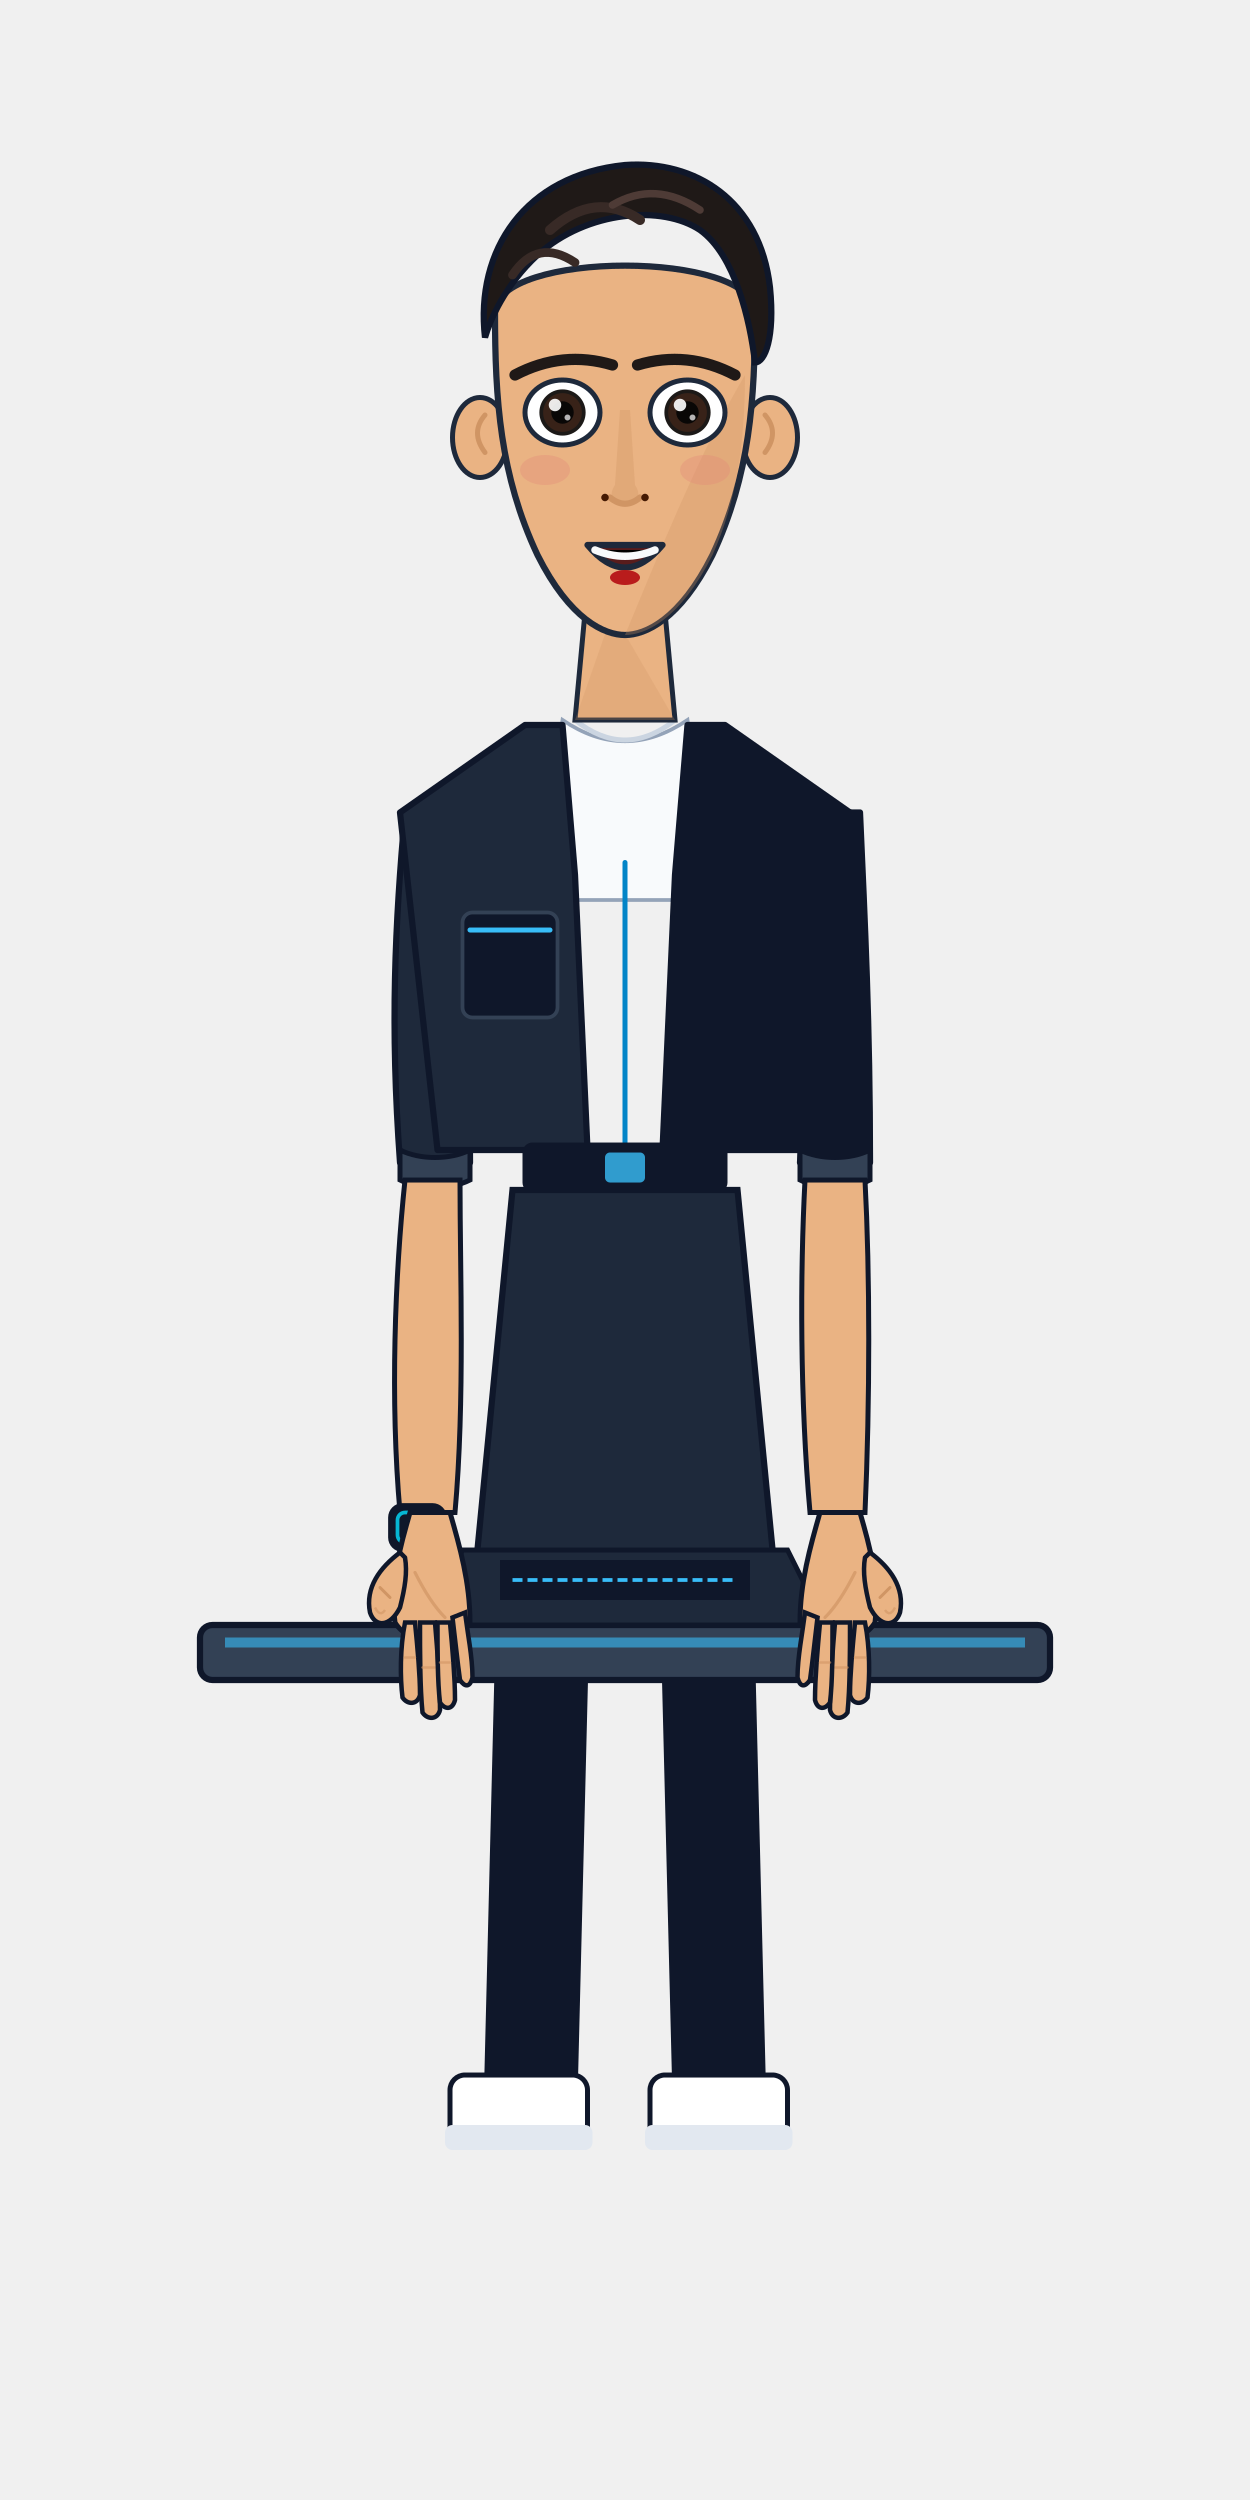
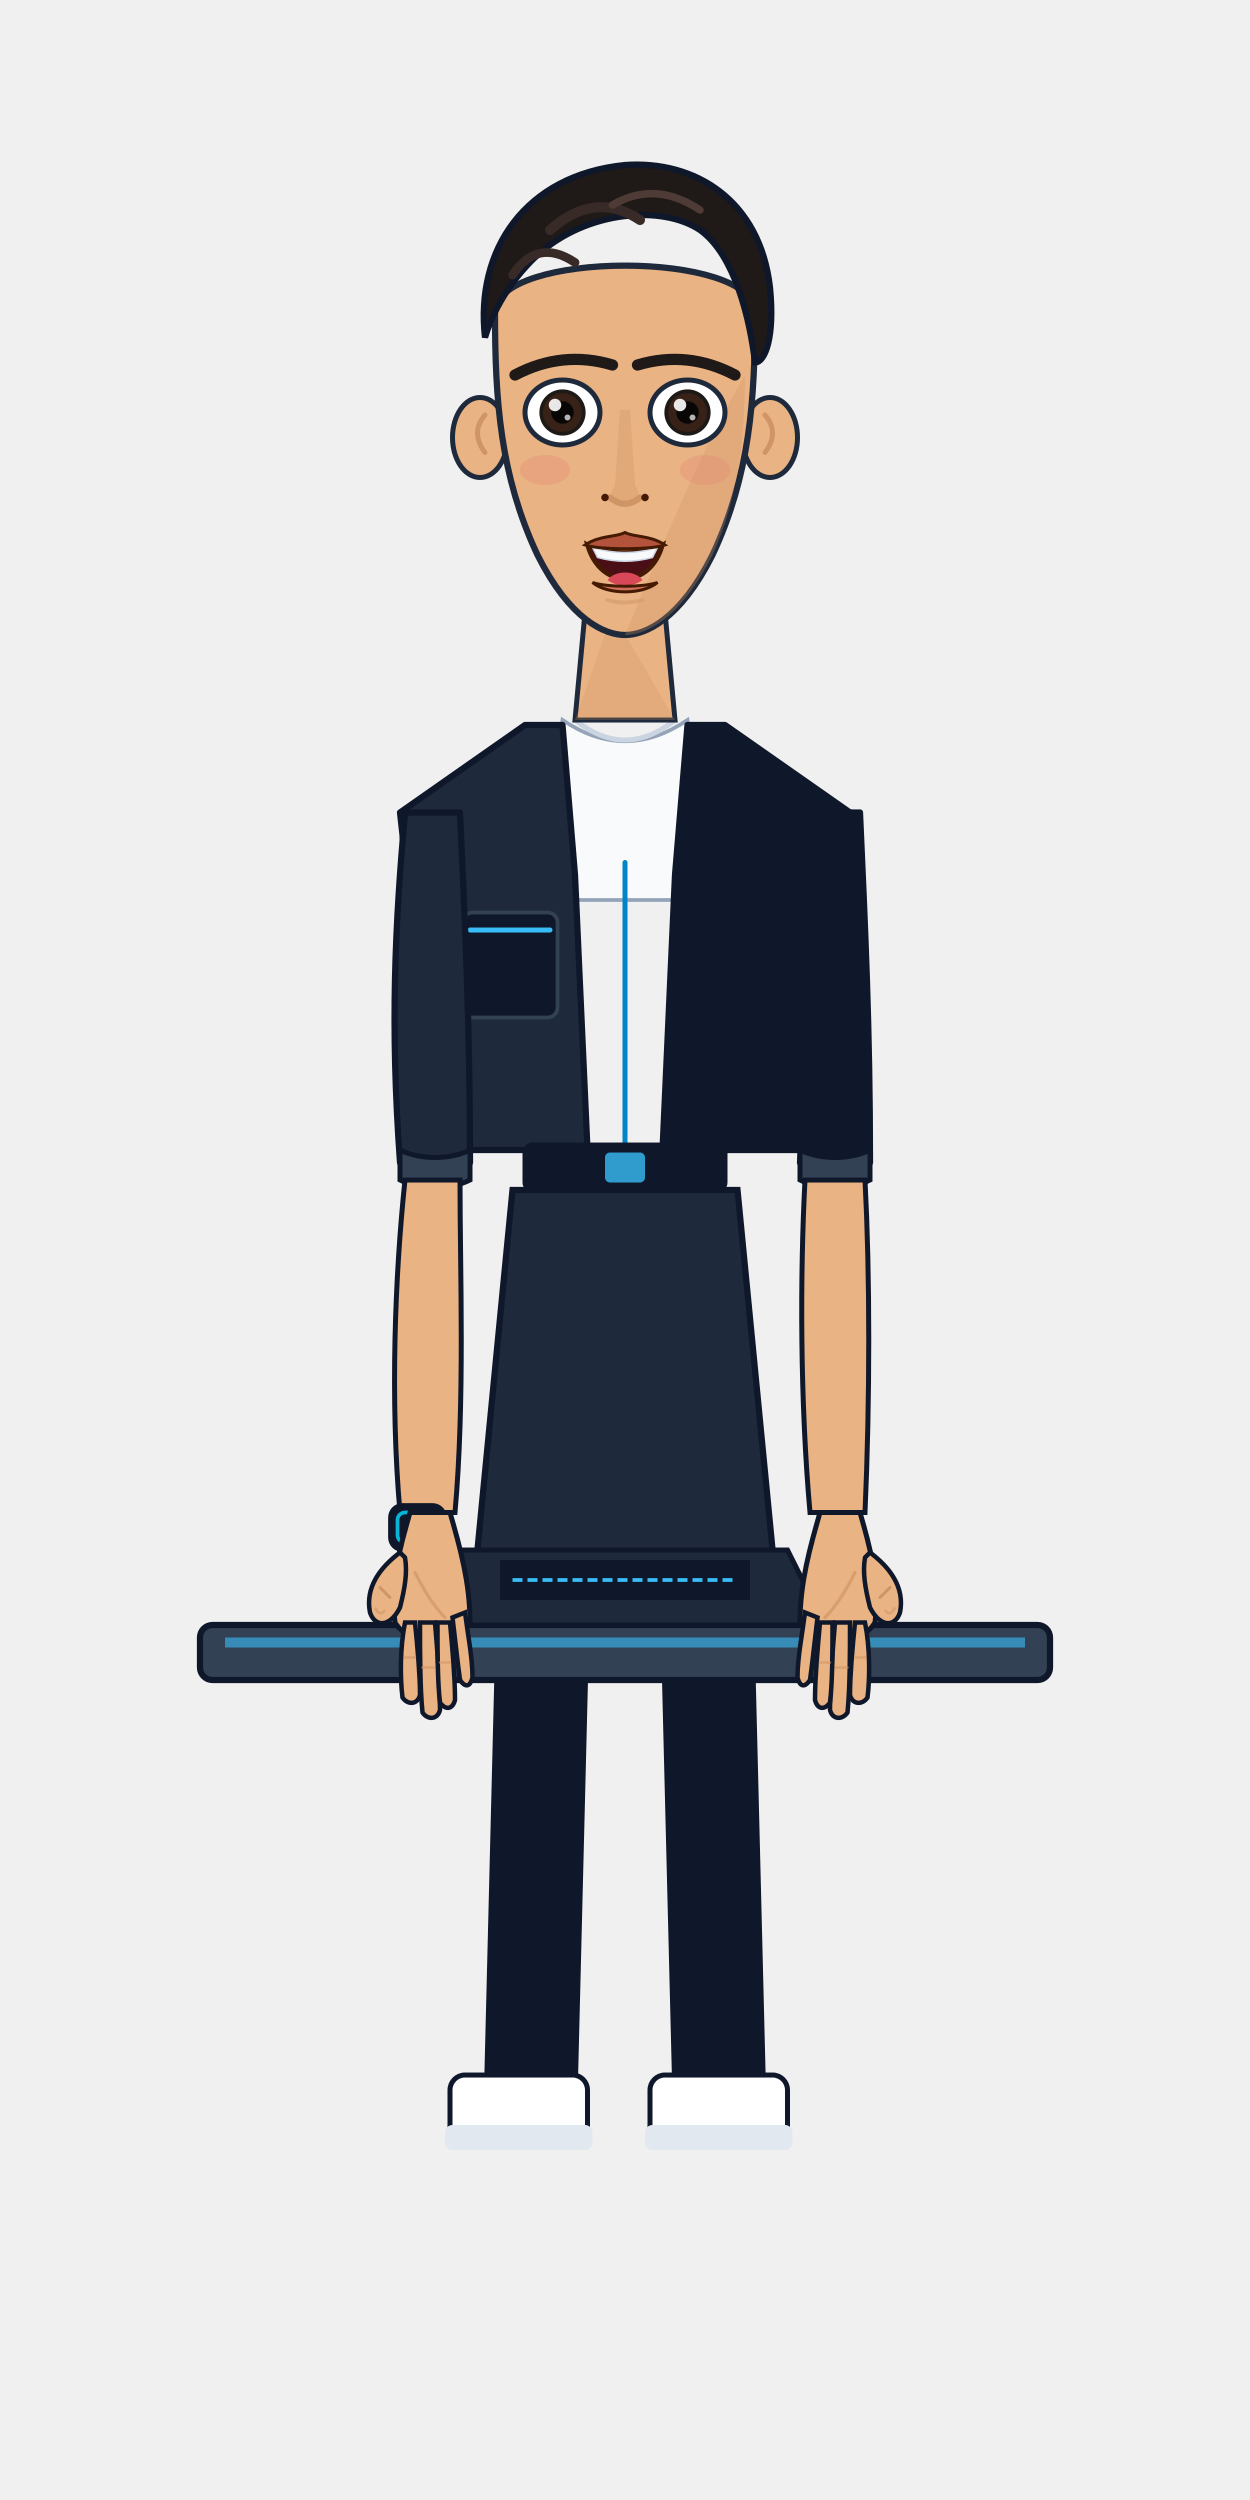
<svg xmlns="http://www.w3.org/2000/svg" viewBox="0 50 500 1000" width="500" height="1000">
  <g id="modern_character_root">
    <path d="M 205 526 L 295 526 L 310 680 L 190 680 Z" fill="#1e293b" stroke="#0f172a" stroke-width="2.5" />
    <path d="M 200 680 L 235 680 L 230 880 L 195 880 Z" fill="#0f172a" stroke="#0f172a" stroke-width="2.5" />
    <path d="M 265 680 L 300 680 L 305 880 L 270 880 Z" fill="#0f172a" stroke="#0f172a" stroke-width="2.5" />
    <rect x="180" y="880" width="55" height="28" rx="6" fill="#ffffff" stroke="#0f172a" stroke-width="2" />
    <rect x="178" y="900" width="59" height="10" rx="3" fill="#e2e8f0" />
    <rect x="260" y="880" width="55" height="28" rx="6" fill="#ffffff" stroke="#0f172a" stroke-width="2" />
    <rect x="258" y="900" width="59" height="10" rx="3" fill="#e2e8f0" />
    <rect x="80" y="700" width="340" height="22" rx="5" fill="#334155" stroke="#0f172a" stroke-width="2.5" />
    <rect x="90" y="705" width="320" height="4" fill="#38bdf8" opacity="0.6" />
    <polygon points="170,700 330,700 315,670 185,670" fill="#1e293b" stroke="#0f172a" stroke-width="2" />
    <rect x="200" y="674" width="100" height="16" fill="#0f172a" />
    <line x1="205" y1="682" x2="295" y2="682" stroke="#38bdf8" stroke-width="1.5" stroke-dasharray="4,2" />
+     <path d="M 225 338 Q 250 355 275 338 L 285 410 L 215 410 Z" fill="#f8fafc" stroke="#94a3b8" stroke-width="1.5" />
+     <path d="M 230 338 Q 250 354 270 338" stroke="#cbd5e1" stroke-width="2" fill="none" />
+     <path d="M 210 340 L 160 375 L 175 510 L 235 510 L 230 400 L 225 340 Z" fill="#1e293b" stroke="#0f172a" stroke-width="2.5" stroke-linejoin="round" />
+     <path d="M 290 340 L 340 375 L 325 510 L 265 510 L 270 400 L 275 340 Z" fill="#0f172a" stroke="#0f172a" stroke-width="2.5" stroke-linejoin="round" />
+     <line x1="250" y1="395" x2="250" y2="510" stroke="#0284c7" stroke-width="2" stroke-linecap="round" />
+     <rect x="185" y="415" width="38" height="42" rx="4" fill="#0f172a" stroke="#334155" stroke-width="1.5" />
+     <line x1="188" y1="422" x2="220" y2="422" stroke="#38bdf8" stroke-width="2" stroke-linecap="round" />
+     <rect x="210" y="508" width="80" height="18" rx="3" fill="#0f172a" stroke="#0f172a" stroke-width="2" />
+     <rect x="242" y="511" width="16" height="12" rx="2" fill="#38bdf8" opacity="0.8" />
    <path d="M 162 375 C 158 420, 156 460, 160 515 C 168 518, 182 518, 188 515 C 188 460, 186 420, 184 375 Z" fill="#1e293b" stroke="#0f172a" stroke-width="2.5" stroke-linejoin="round" />
    <path d="M 160 510 C 168 514, 180 514, 188 510 L 188 522 C 180 526, 168 526, 160 522 Z" fill="#334155" stroke="#0f172a" stroke-width="2" />
    <path d="M 162 522 C 158 560, 156 610, 160 655 L 182 655 C 186 610, 184 560, 184 522 Z" fill="#eab383" stroke="#0f172a" stroke-width="2" />
    <rect x="156" y="652" width="22" height="18" rx="5" fill="#0f172a" stroke="#0f172a" stroke-width="1.5" />
    <rect x="159" y="655" width="16" height="12" rx="3" fill="#0f172a" stroke="#06b6d4" stroke-width="1.5" />
    <circle cx="167" cy="661" r="3" fill="#06b6d4" opacity="0.85" />
    <g id="human_hand_l" transform="translate(164, 655) scale(1, 1)">
      <path d="M 0 0 C -4 14, -8 28, -6 44 C 0 54, 18 54, 24 44 C 24 28, 20 14, 16 0 Z" fill="#eab383" stroke="#0f172a" stroke-width="2" />
      <path d="M -4 16 C -12 22, -18 30, -16 40 C -14 46, -8 46, -4 38 C -2 30, -1 24, -2 18 Z" fill="#eab383" stroke="#0f172a" stroke-width="1.8" stroke-linejoin="round" />
      <line x1="-12" y1="30" x2="-8" y2="34" stroke="#d09564" stroke-width="1.2" stroke-linecap="round" />
      <path d="M -14 38 Q -12 42 -10 39" stroke="#d09564" stroke-width="1" fill="none" opacity="0.6" />
      <path d="M -2 44 C -4 54, -4 66, -3 74 C -1 77, 3 77, 4 73 C 4 65, 3 54, 2 44 Z" fill="#eab383" stroke="#0f172a" stroke-width="1.8" />
      <line x1="-2" y1="58" x2="2" y2="58" stroke="#d09564" stroke-width="1" stroke-linecap="round" opacity="0.6" />
      <path d="M 4 44 C 4 56, 4 70, 5 80 C 7 83, 11 83, 12 79 C 12 69, 11 56, 10 44 Z" fill="#eab383" stroke="#0f172a" stroke-width="1.8" />
      <line x1="5" y1="62" x2="10" y2="62" stroke="#d09564" stroke-width="1" stroke-linecap="round" opacity="0.6" />
      <path d="M 11 44 C 11 55, 11 68, 12 76 C 14 79, 17 79, 18 75 C 18 66, 17 55, 16 44 Z" fill="#eab383" stroke="#0f172a" stroke-width="1.8" />
      <line x1="12" y1="60" x2="16" y2="60" stroke="#d09564" stroke-width="1" stroke-linecap="round" opacity="0.6" />
      <path d="M 17 42 C 18 50, 19 60, 20 67 C 22 70, 24 70, 25 66 C 25 58, 23 48, 22 40 Z" fill="#eab383" stroke="#0f172a" stroke-width="1.8" />
      <path d="M 2 24 C 6 32, 10 38, 14 42" stroke="#d09564" stroke-width="1.3" fill="none" stroke-linecap="round" opacity="0.7" />
    </g>
    <path d="M 315 375 C 320 420, 324 460, 320 515 C 328 518, 342 518, 348 515 C 348 460, 346 420, 344 375 Z" fill="#0f172a" stroke="#0f172a" stroke-width="2.5" stroke-linejoin="round" />
    <path d="M 320 510 C 328 514, 340 514, 348 510 L 348 522 C 340 526, 328 526, 320 522 Z" fill="#334155" stroke="#0f172a" stroke-width="2" />
    <path d="M 322 522 C 320 560, 320 610, 324 655 L 346 655 C 348 610, 348 560, 346 522 Z" fill="#eab383" stroke="#0f172a" stroke-width="2" />
    <g id="human_hand_r" transform="translate(344, 655) scale(-1, 1)">
      <path d="M 0 0 C -4 14, -8 28, -6 44 C 0 54, 18 54, 24 44 C 24 28, 20 14, 16 0 Z" fill="#eab383" stroke="#0f172a" stroke-width="2" />
      <path d="M -4 16 C -12 22, -18 30, -16 40 C -14 46, -8 46, -4 38 C -2 30, -1 24, -2 18 Z" fill="#eab383" stroke="#0f172a" stroke-width="1.8" stroke-linejoin="round" />
      <line x1="-12" y1="30" x2="-8" y2="34" stroke="#d09564" stroke-width="1.2" stroke-linecap="round" />
      <path d="M -14 38 Q -12 42 -10 39" stroke="#d09564" stroke-width="1" fill="none" opacity="0.6" />
      <path d="M -2 44 C -4 54, -4 66, -3 74 C -1 77, 3 77, 4 73 C 4 65, 3 54, 2 44 Z" fill="#eab383" stroke="#0f172a" stroke-width="1.8" />
      <line x1="-2" y1="58" x2="2" y2="58" stroke="#d09564" stroke-width="1" stroke-linecap="round" opacity="0.6" />
      <path d="M 4 44 C 4 56, 4 70, 5 80 C 7 83, 11 83, 12 79 C 12 69, 11 56, 10 44 Z" fill="#eab383" stroke="#0f172a" stroke-width="1.8" />
      <line x1="5" y1="62" x2="10" y2="62" stroke="#d09564" stroke-width="1" stroke-linecap="round" opacity="0.6" />
      <path d="M 11 44 C 11 55, 11 68, 12 76 C 14 79, 17 79, 18 75 C 18 66, 17 55, 16 44 Z" fill="#eab383" stroke="#0f172a" stroke-width="1.8" />
      <line x1="12" y1="60" x2="16" y2="60" stroke="#d09564" stroke-width="1" stroke-linecap="round" opacity="0.6" />
      <path d="M 17 42 C 18 50, 19 60, 20 67 C 22 70, 24 70, 25 66 C 25 58, 23 48, 22 40 Z" fill="#eab383" stroke="#0f172a" stroke-width="1.8" />
      <path d="M 2 24 C 6 32, 10 38, 14 42" stroke="#d09564" stroke-width="1.3" fill="none" stroke-linecap="round" opacity="0.7" />
    </g>
-     <path d="M 225 338 Q 250 355 275 338 L 285 410 L 215 410 Z" fill="#f8fafc" stroke="#94a3b8" stroke-width="1.5" />
-     <path d="M 230 338 Q 250 354 270 338" stroke="#cbd5e1" stroke-width="2" fill="none" />
-     <path d="M 210 340 L 160 375 L 175 510 L 235 510 L 230 400 L 225 340 Z" fill="#1e293b" stroke="#0f172a" stroke-width="2.5" stroke-linejoin="round" />
-     <path d="M 290 340 L 340 375 L 325 510 L 265 510 L 270 400 L 275 340 Z" fill="#0f172a" stroke="#0f172a" stroke-width="2.5" stroke-linejoin="round" />
-     <line x1="250" y1="395" x2="250" y2="510" stroke="#0284c7" stroke-width="2" stroke-linecap="round" />
-     <rect x="185" y="415" width="38" height="42" rx="4" fill="#0f172a" stroke="#334155" stroke-width="1.5" />
-     <line x1="188" y1="422" x2="220" y2="422" stroke="#38bdf8" stroke-width="2" stroke-linecap="round" />
-     <rect x="210" y="508" width="80" height="18" rx="3" fill="#0f172a" stroke="#0f172a" stroke-width="2" />
-     <rect x="242" y="511" width="16" height="12" rx="2" fill="#38bdf8" opacity="0.8" />
    <path d="M 234 295 L 230 338 L 270 338 L 266 295 Z" fill="#eab383" stroke="#1e293b" stroke-width="2" />
    <path d="M 245 295 L 230 338 L 270 338 Z" fill="#d09564" opacity="0.25" />
    <ellipse cx="192" cy="225" rx="11" ry="16" fill="#eab383" stroke="#1e293b" stroke-width="2" />
    <path d="M 194 216 Q 188 223 194 231" stroke="#d09564" stroke-width="2" fill="none" stroke-linecap="round" />
    <ellipse cx="308" cy="225" rx="11" ry="16" fill="#eab383" stroke="#1e293b" stroke-width="2" />
    <path d="M 306 216 Q 312 223 306 231" stroke="#d09564" stroke-width="2" fill="none" stroke-linecap="round" />
    <path d="M 198 175               C 198 150, 302 150, 302 175               C 302 210, 300 240, 285 272               C 272 298, 258 304, 250 304               C 242 304, 228 298, 215 272               C 200 240, 198 210, 198 175 Z" fill="#eab383" stroke="#1e293b" stroke-width="2.5" />
    <path d="M 250 304 C 258 304, 272 298, 285 272 C 295 250, 298 225, 298 200 C 280 230, 260 280, 250 304 Z" fill="#d09564" opacity="0.3" />
    <ellipse cx="218" cy="238" rx="10" ry="6" fill="#e28878" opacity="0.35" />
    <ellipse cx="282" cy="238" rx="10" ry="6" fill="#e28878" opacity="0.35" />
    <path d="M 194 185              C 190 150, 210 120, 250 116              C 278 114, 304 130, 308 165              C 310 185, 306 195, 302 195              C 300 178, 294 152, 280 142              C 265 132, 235 134, 215 152              C 202 164, 196 178, 194 185 Z" fill="#1f1917" stroke="#0f172a" stroke-width="2.5" />
    <path d="M 220 142 Q 238 126 256 138" stroke="#382a26" stroke-width="4" stroke-linecap="round" fill="none" />
    <path d="M 245 132 Q 262 122 280 134" stroke="#4e3b36" stroke-width="3" stroke-linecap="round" fill="none" />
    <path d="M 205 160 Q 215 145 230 155" stroke="#382a26" stroke-width="3.5" stroke-linecap="round" fill="none" />
    <path d="M 206 200 Q 225 190 245 196" stroke="#1f1917" stroke-width="4.5" stroke-linecap="round" fill="none" />
    <path d="M 255 196 Q 275 190 294 200" stroke="#1f1917" stroke-width="4.5" stroke-linecap="round" fill="none" />
    <ellipse cx="225" cy="215" rx="15" ry="13" fill="#ffffff" stroke="#1e293b" stroke-width="2" />
    <circle cx="225" cy="215" r="8.5" fill="#382218" stroke="#1c1917" stroke-width="1.5" />
    <circle cx="225" cy="215" r="4.5" fill="#090706" />
    <circle cx="222" cy="212" r="2.5" fill="#ffffff" opacity="0.9" />
    <circle cx="227" cy="217" r="1.2" fill="#ffffff" opacity="0.7" />
    <ellipse cx="275" cy="215" rx="15" ry="13" fill="#ffffff" stroke="#1e293b" stroke-width="2" />
    <circle cx="275" cy="215" r="8.5" fill="#382218" stroke="#1c1917" stroke-width="1.5" />
    <circle cx="275" cy="215" r="4.5" fill="#090706" />
    <circle cx="272" cy="212" r="2.5" fill="#ffffff" opacity="0.9" />
    <circle cx="277" cy="217" r="1.2" fill="#ffffff" opacity="0.7" />
    <path d="M 248 214 L 246 244 Q 242 250 250 252 Q 258 250 254 244 L 252 214" fill="#d09564" opacity="0.35" />
    <path d="M 244 249 Q 250 254 256 249" stroke="#d09564" stroke-width="2.5" stroke-linecap="round" fill="none" />
    <circle cx="242" cy="249" r="1.5" fill="#451a03" />
    <circle cx="258" cy="249" r="1.5" fill="#451a03" />
-     <path d="M 235 268 Q 250 286 265 268 Z" fill="#581c1c" stroke="#1e293b" stroke-width="2.5" stroke-linejoin="round" />
-     <path d="M 238 270 Q 250 275 262 270" stroke="#f8fafc" stroke-width="3" stroke-linecap="round" />
-     <ellipse cx="250" cy="281" rx="6" ry="3" fill="#b91c1c" />
+     <path d="M 235 268 C 240 286, 260 286, 265 268 C 258 272, 242 272, 235 268 Z" fill="#4a0e17" stroke="#451a03" stroke-width="1.8" />
+     <path d="M 237 269 Q 250 273 263 269 L 261 273 Q 250 276 239 273 Z" fill="#f8fafc" stroke="#cbd5e1" stroke-width="0.6" />
+     <path d="M 243 282 C 246 278, 254 278, 257 282 C 253 285, 247 285, 243 282 Z" fill="#d94858" />
+     <path d="M 234 268 C 240 264, 246 265, 250 263 C 254 265, 260 264, 266 268 C 260 270, 240 270, 234 268 Z" fill="#b4533c" stroke="#451a03" stroke-width="1.2" />
+     <path d="M 237 283 C 243 288, 257 288, 263 283 C 257 285, 243 285, 237 283 Z" fill="#cf705c" stroke="#451a03" stroke-width="1.2" />
+     <path d="M 243 290 Q 250 292 257 290" stroke="#d09564" stroke-width="1.6" fill="none" opacity="0.5" stroke-linecap="round" />
  </g>
</svg>
